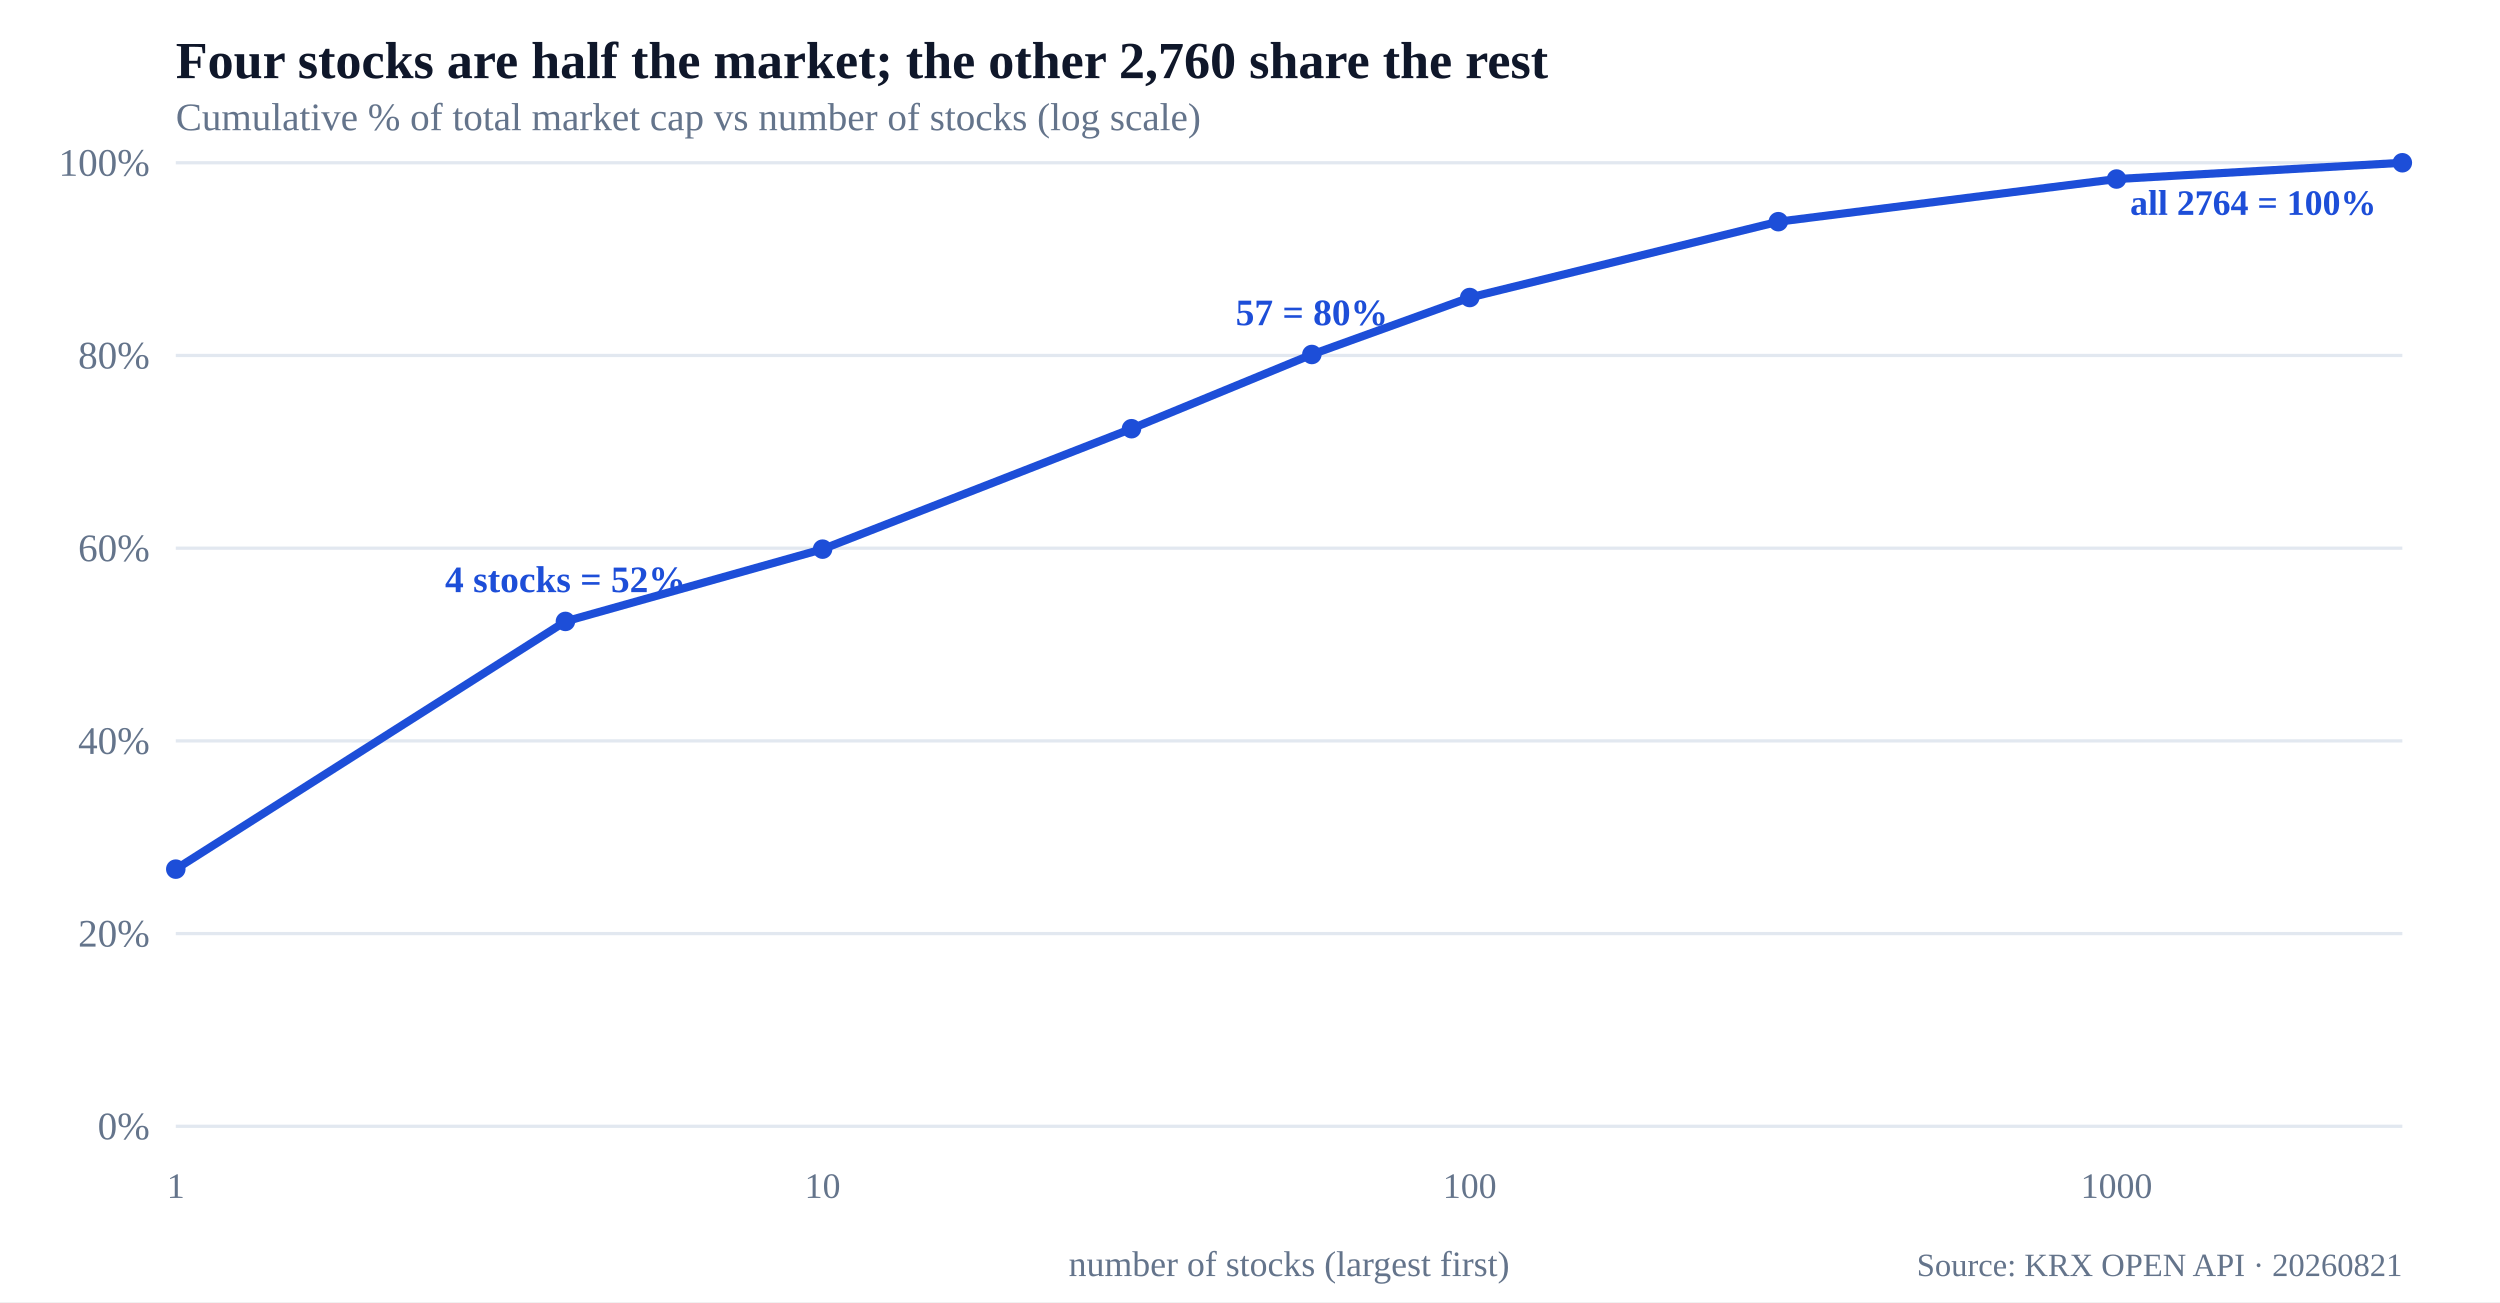
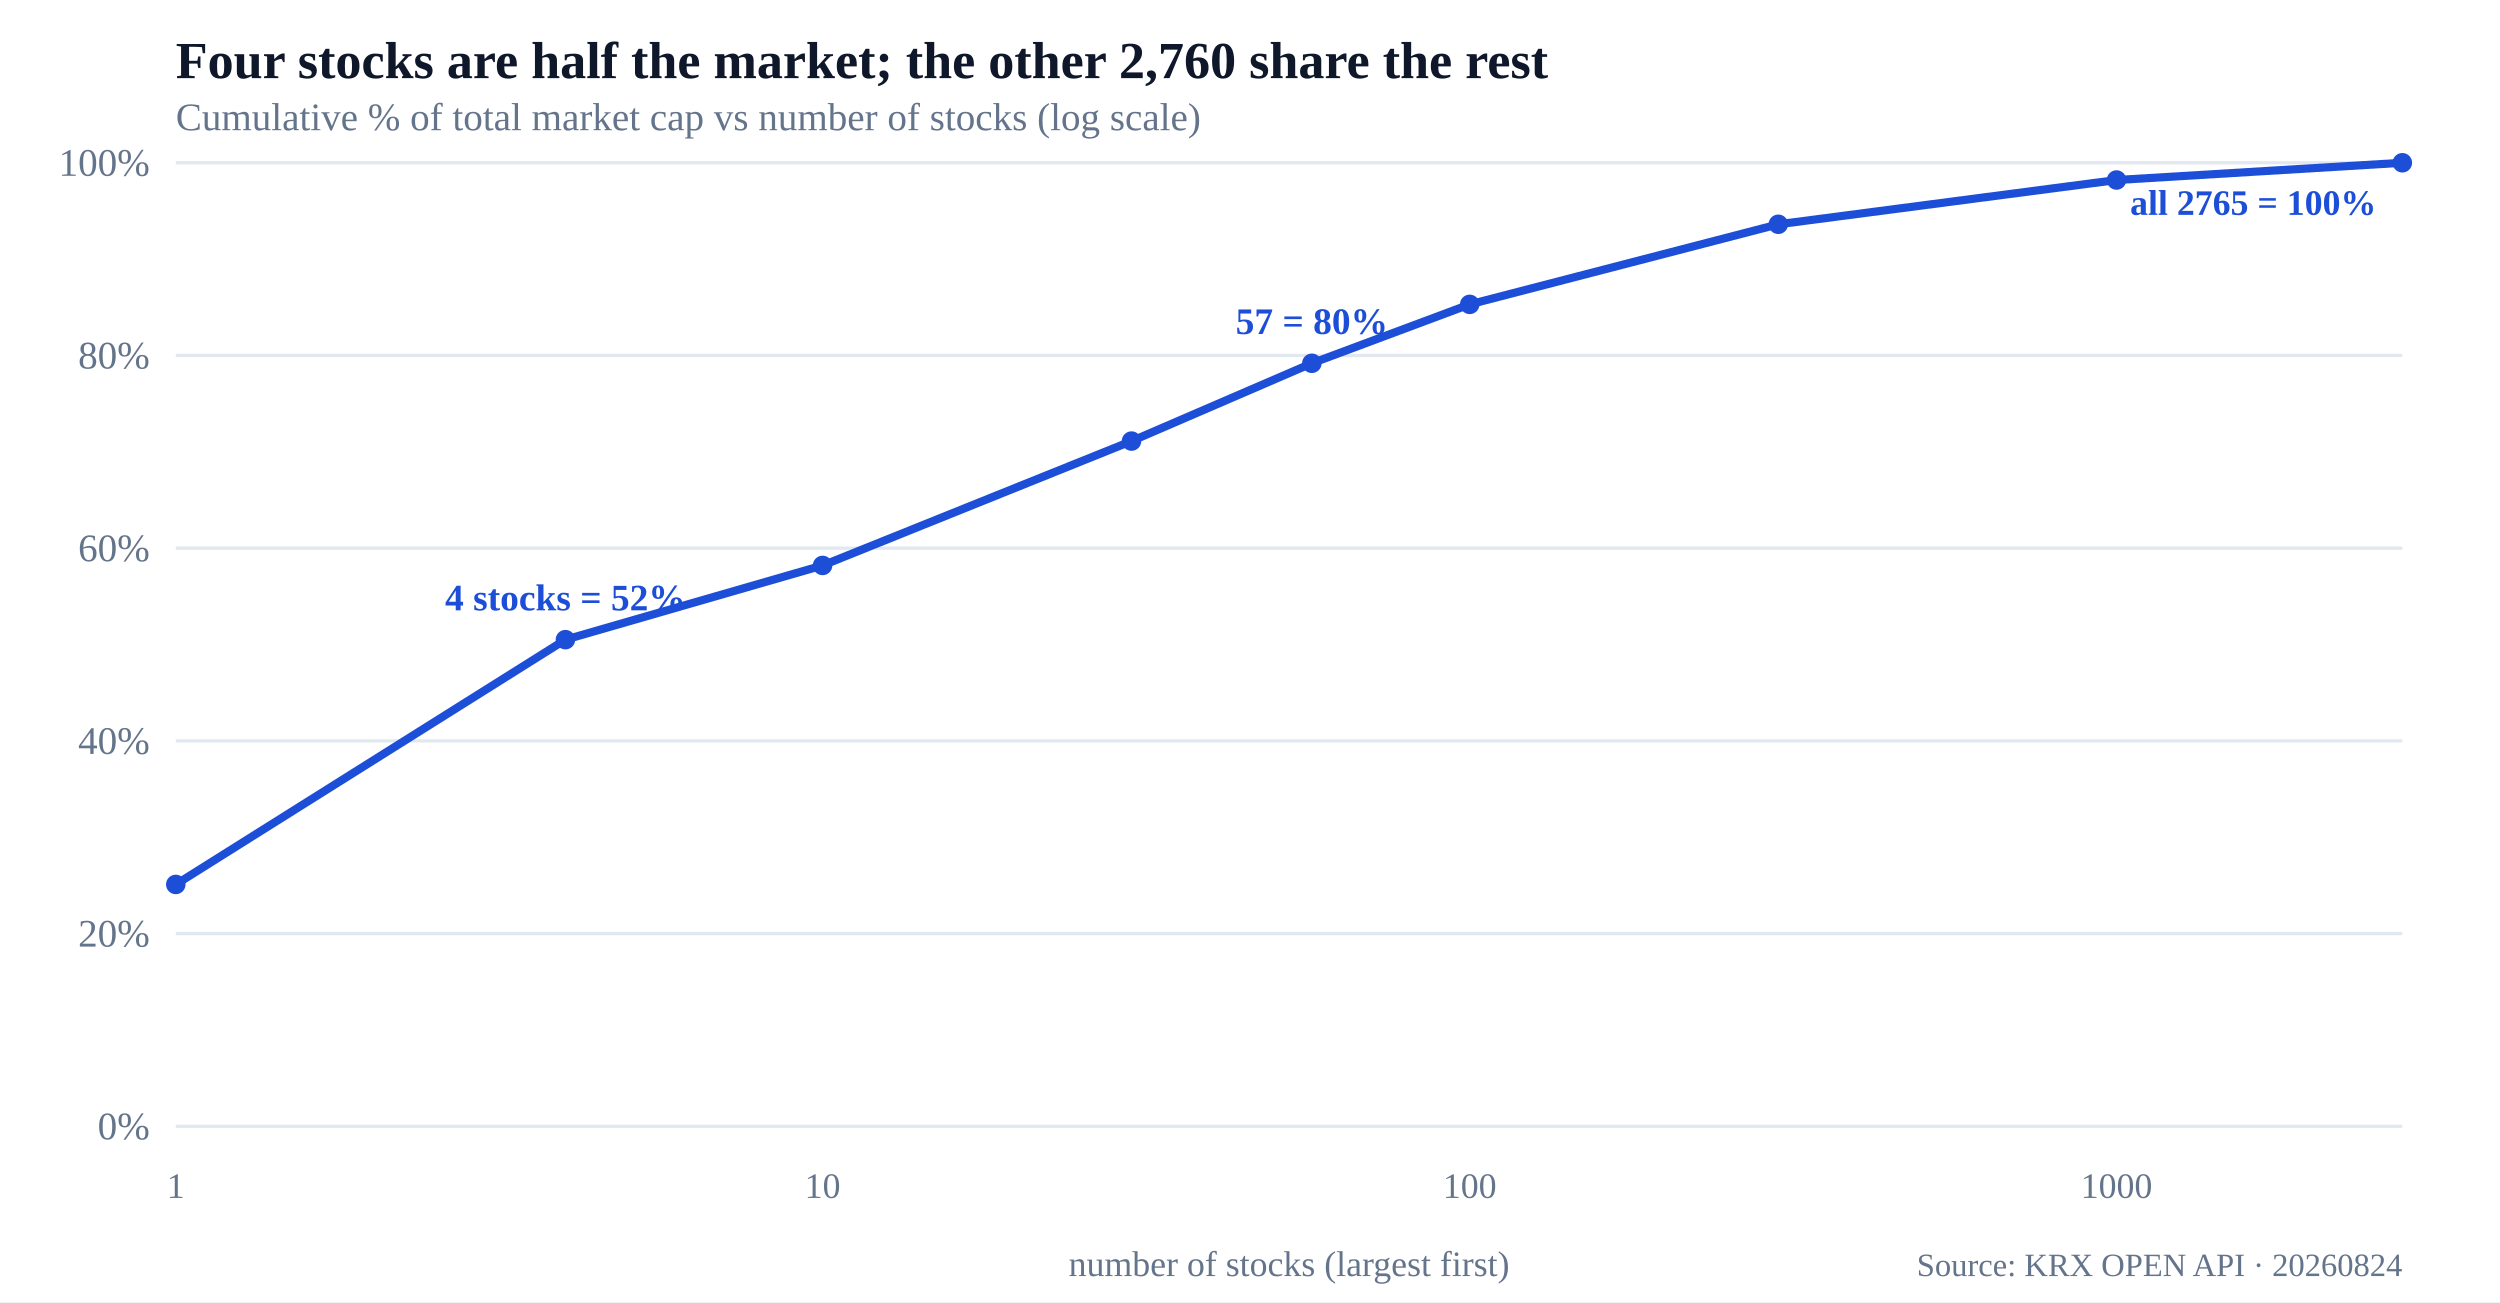
<svg xmlns="http://www.w3.org/2000/svg" viewBox="0 0 768 400" font-family="Georgia,'Times New Roman',serif" role="img" aria-label="Cumulative share of Korean market cap by number of stocks: 4 stocks are half, 57 are 80 percent">
  <rect width="768" height="400" fill="#ffffff" />
  <text x="54" y="24" font-size="16" font-weight="700" fill="#0f172a">Four stocks are half the market; the other 2,760 share the rest</text>
  <text x="54" y="40" font-size="12" fill="#64748b">Cumulative % of total market cap vs number of stocks (log scale)</text>
  <line x1="54" y1="346" x2="738" y2="346" stroke="#e2e8f0" />
  <text x="46" y="350" text-anchor="end" font-size="12" fill="#64748b">0%</text>
  <line x1="54" y1="286.8" x2="738" y2="286.8" stroke="#e2e8f0" />
  <text x="46" y="290.8" text-anchor="end" font-size="12" fill="#64748b">20%</text>
  <line x1="54" y1="227.6" x2="738" y2="227.6" stroke="#e2e8f0" />
  <text x="46" y="231.6" text-anchor="end" font-size="12" fill="#64748b">40%</text>
  <line x1="54" y1="168.4" x2="738" y2="168.4" stroke="#e2e8f0" />
  <text x="46" y="172.4" text-anchor="end" font-size="12" fill="#64748b">60%</text>
  <line x1="54" y1="109.2" x2="738" y2="109.2" stroke="#e2e8f0" />
  <text x="46" y="113.2" text-anchor="end" font-size="12" fill="#64748b">80%</text>
  <line x1="54" y1="50" x2="738" y2="50" stroke="#e2e8f0" />
  <text x="46" y="54" text-anchor="end" font-size="12" fill="#64748b">100%</text>
  <text x="54.0" y="368" text-anchor="middle" font-size="11" fill="#64748b">1</text>
  <text x="252.7" y="368" text-anchor="middle" font-size="11" fill="#64748b">10</text>
  <text x="451.5" y="368" text-anchor="middle" font-size="11" fill="#64748b">100</text>
  <text x="650.2" y="368" text-anchor="middle" font-size="11" fill="#64748b">1000</text>
-   <polyline points="54.0,267.0 173.7,190.9 252.7,168.7 347.6,131.7 403.0,108.9 451.5,91.4 546.3,68.1 650.2,55.0 738.0,50.0" fill="none" stroke="#1d4ed8" stroke-width="2.5" />
-   <circle cx="54.0" cy="267.0" r="3" fill="#1d4ed8" />
-   <circle cx="173.7" cy="190.9" r="3" fill="#1d4ed8" />
-   <text x="173.7" y="181.9" text-anchor="middle" font-size="11.5" font-weight="700" fill="#1d4ed8">4 stocks = 52%</text>
-   <circle cx="252.7" cy="168.7" r="3" fill="#1d4ed8" />
-   <circle cx="347.6" cy="131.7" r="3" fill="#1d4ed8" />
-   <circle cx="403.0" cy="108.9" r="3" fill="#1d4ed8" />
-   <text x="403.0" y="99.9" text-anchor="middle" font-size="11.5" font-weight="700" fill="#1d4ed8">57 = 80%</text>
-   <circle cx="451.5" cy="91.4" r="3" fill="#1d4ed8" />
-   <circle cx="546.3" cy="68.1" r="3" fill="#1d4ed8" />
-   <circle cx="650.2" cy="55.0" r="3" fill="#1d4ed8" />
+   <polyline points="54.0,271.7 173.7,196.5 252.7,173.7 347.6,135.5 403.0,111.6 451.5,93.5 546.3,68.9 650.2,55.3 738.0,50.0" fill="none" stroke="#1d4ed8" stroke-width="2.5" />
+   <circle cx="54.0" cy="271.7" r="3" fill="#1d4ed8" />
+   <circle cx="173.7" cy="196.5" r="3" fill="#1d4ed8" />
+   <text x="173.7" y="187.5" text-anchor="middle" font-size="11.5" font-weight="700" fill="#1d4ed8">4 stocks = 52%</text>
+   <circle cx="252.7" cy="173.7" r="3" fill="#1d4ed8" />
+   <circle cx="347.6" cy="135.5" r="3" fill="#1d4ed8" />
+   <circle cx="403.0" cy="111.6" r="3" fill="#1d4ed8" />
+   <text x="403.0" y="102.6" text-anchor="middle" font-size="11.5" font-weight="700" fill="#1d4ed8">57 = 80%</text>
+   <circle cx="451.5" cy="93.5" r="3" fill="#1d4ed8" />
+   <circle cx="546.3" cy="68.9" r="3" fill="#1d4ed8" />
+   <circle cx="650.2" cy="55.3" r="3" fill="#1d4ed8" />
  <circle cx="738.0" cy="50.0" r="3" fill="#1d4ed8" />
-   <text x="730.0" y="66.0" text-anchor="end" font-size="11" font-weight="700" fill="#1d4ed8">all 2764 = 100%</text>
+   <text x="730.0" y="66.0" text-anchor="end" font-size="11" font-weight="700" fill="#1d4ed8">all 2765 = 100%</text>
  <text x="396" y="392" text-anchor="middle" font-size="11" fill="#64748b">number of stocks (largest first)</text>
-   <text x="738" y="392" text-anchor="end" font-size="10" fill="#64748b">Source: KRX OPEN API · 20260821</text>
+   <text x="738" y="392" text-anchor="end" font-size="10" fill="#64748b">Source: KRX OPEN API · 20260824</text>
</svg>
